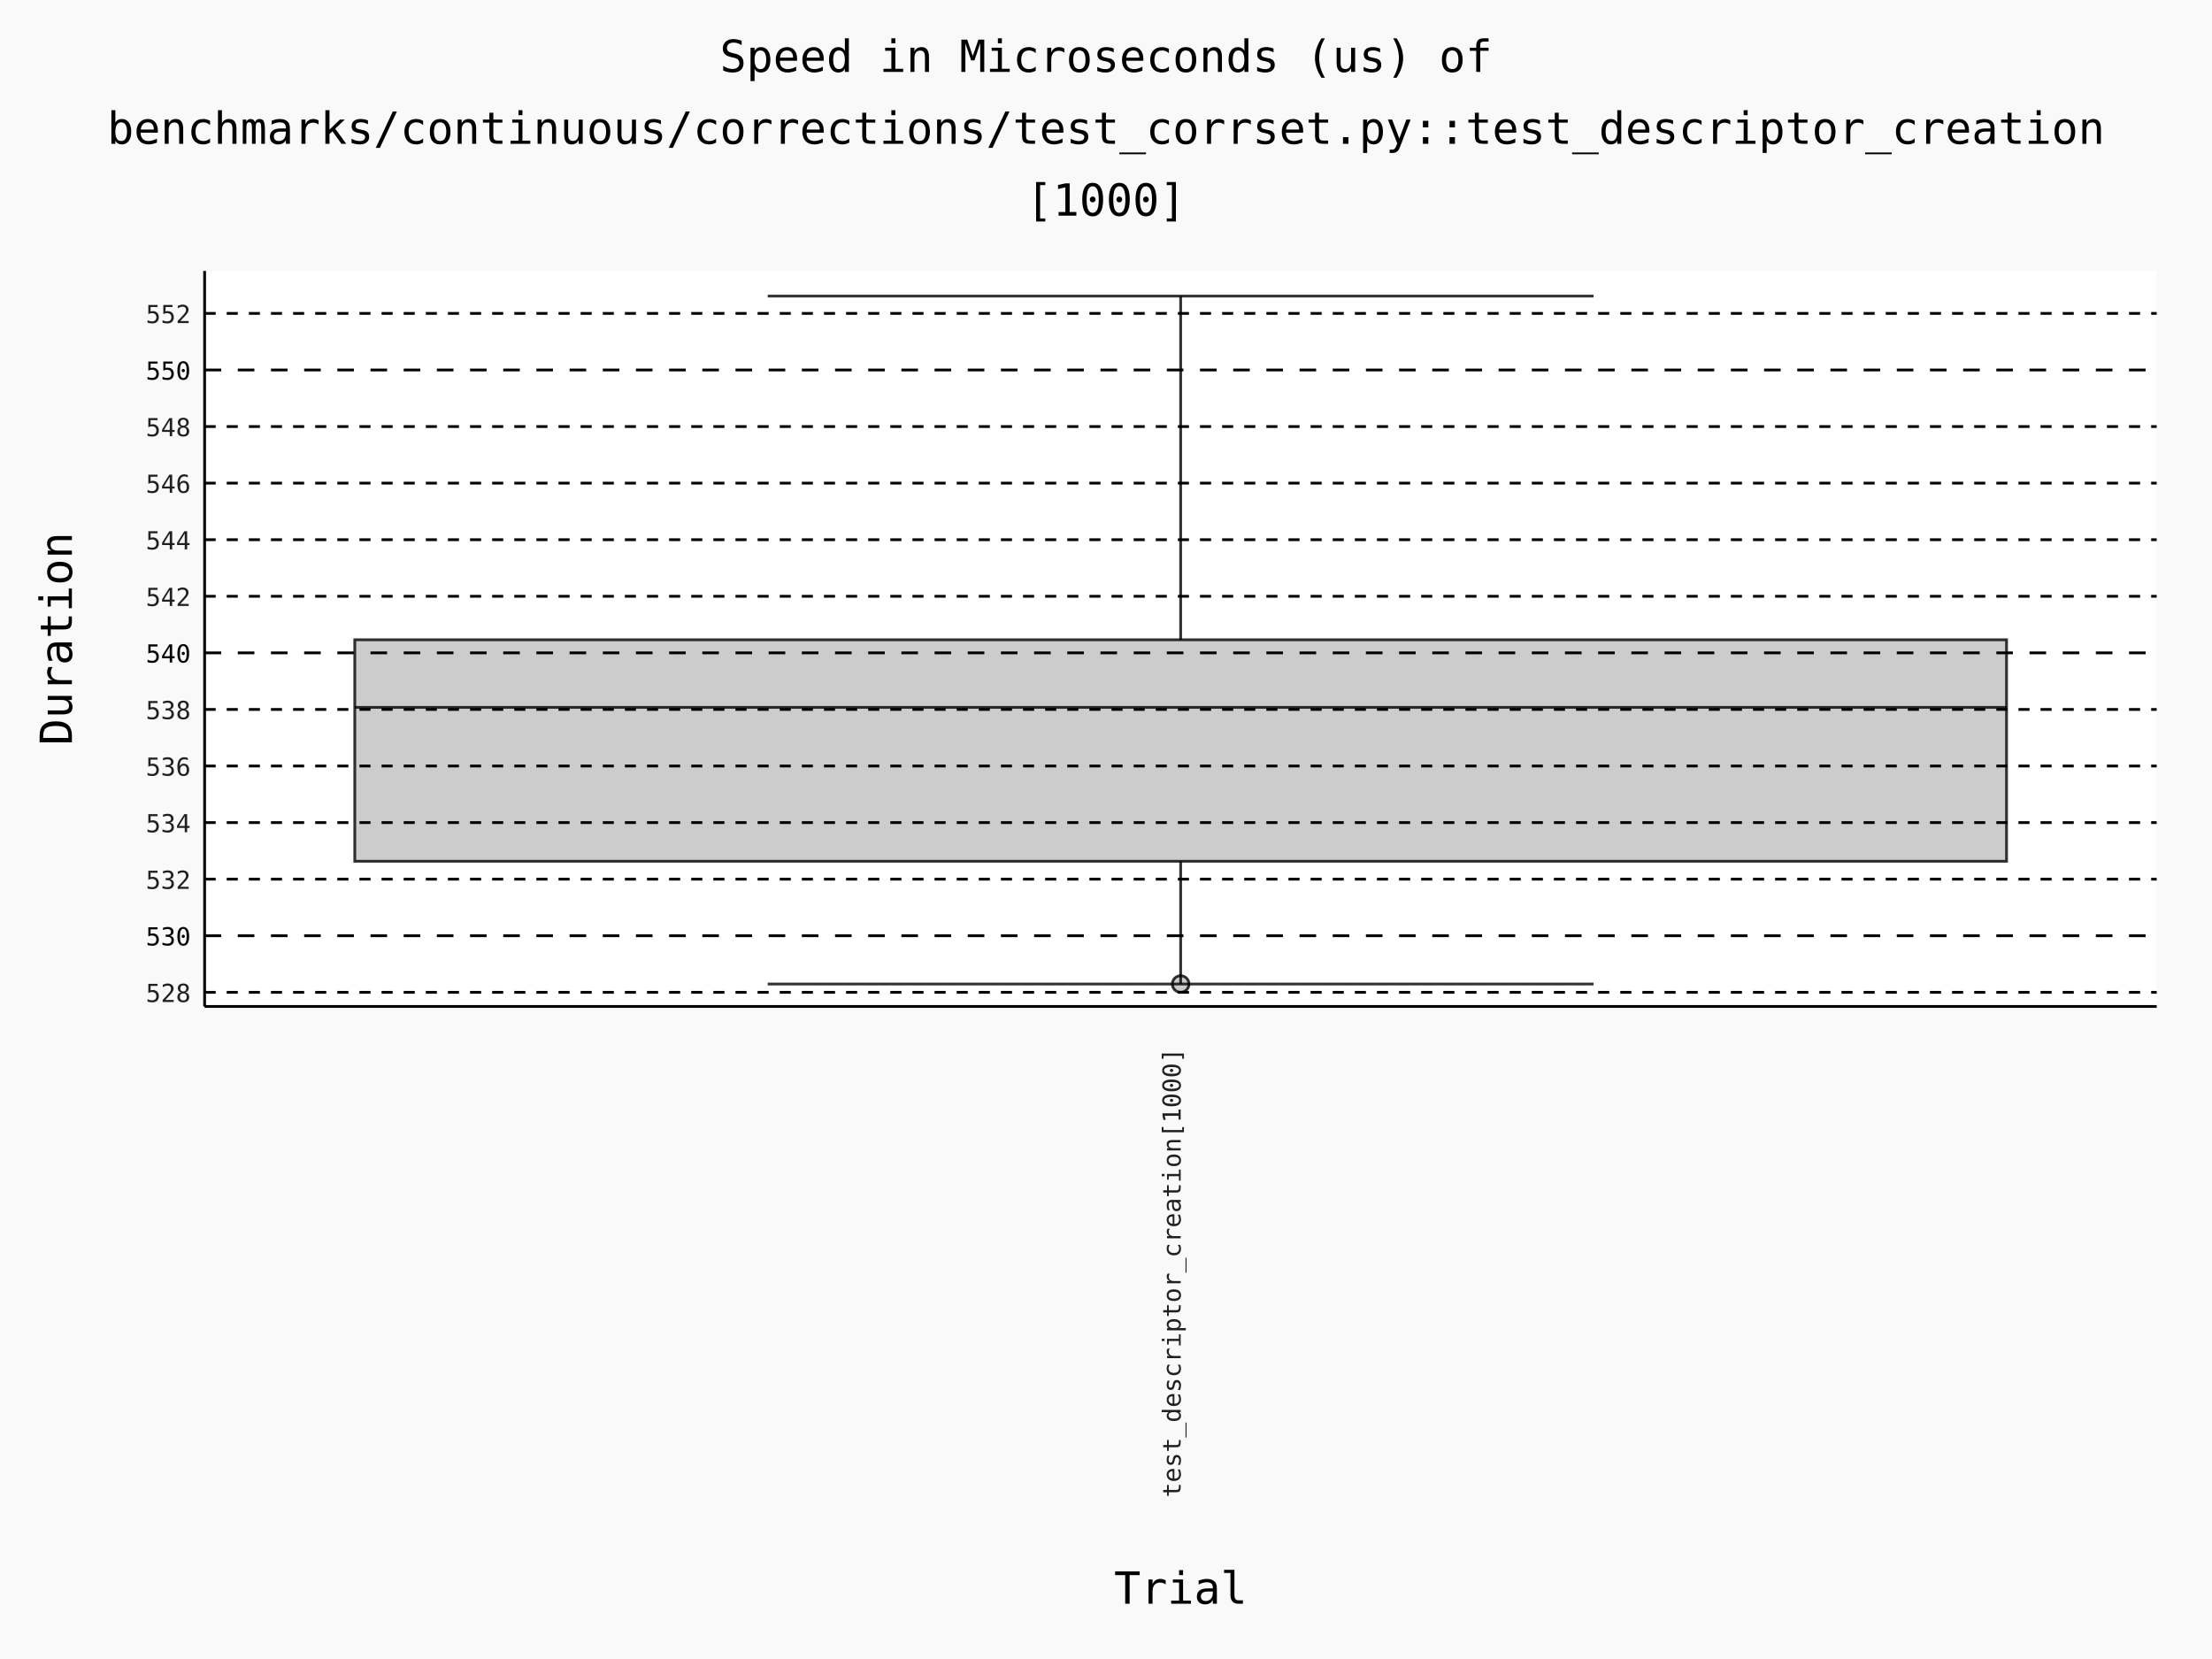
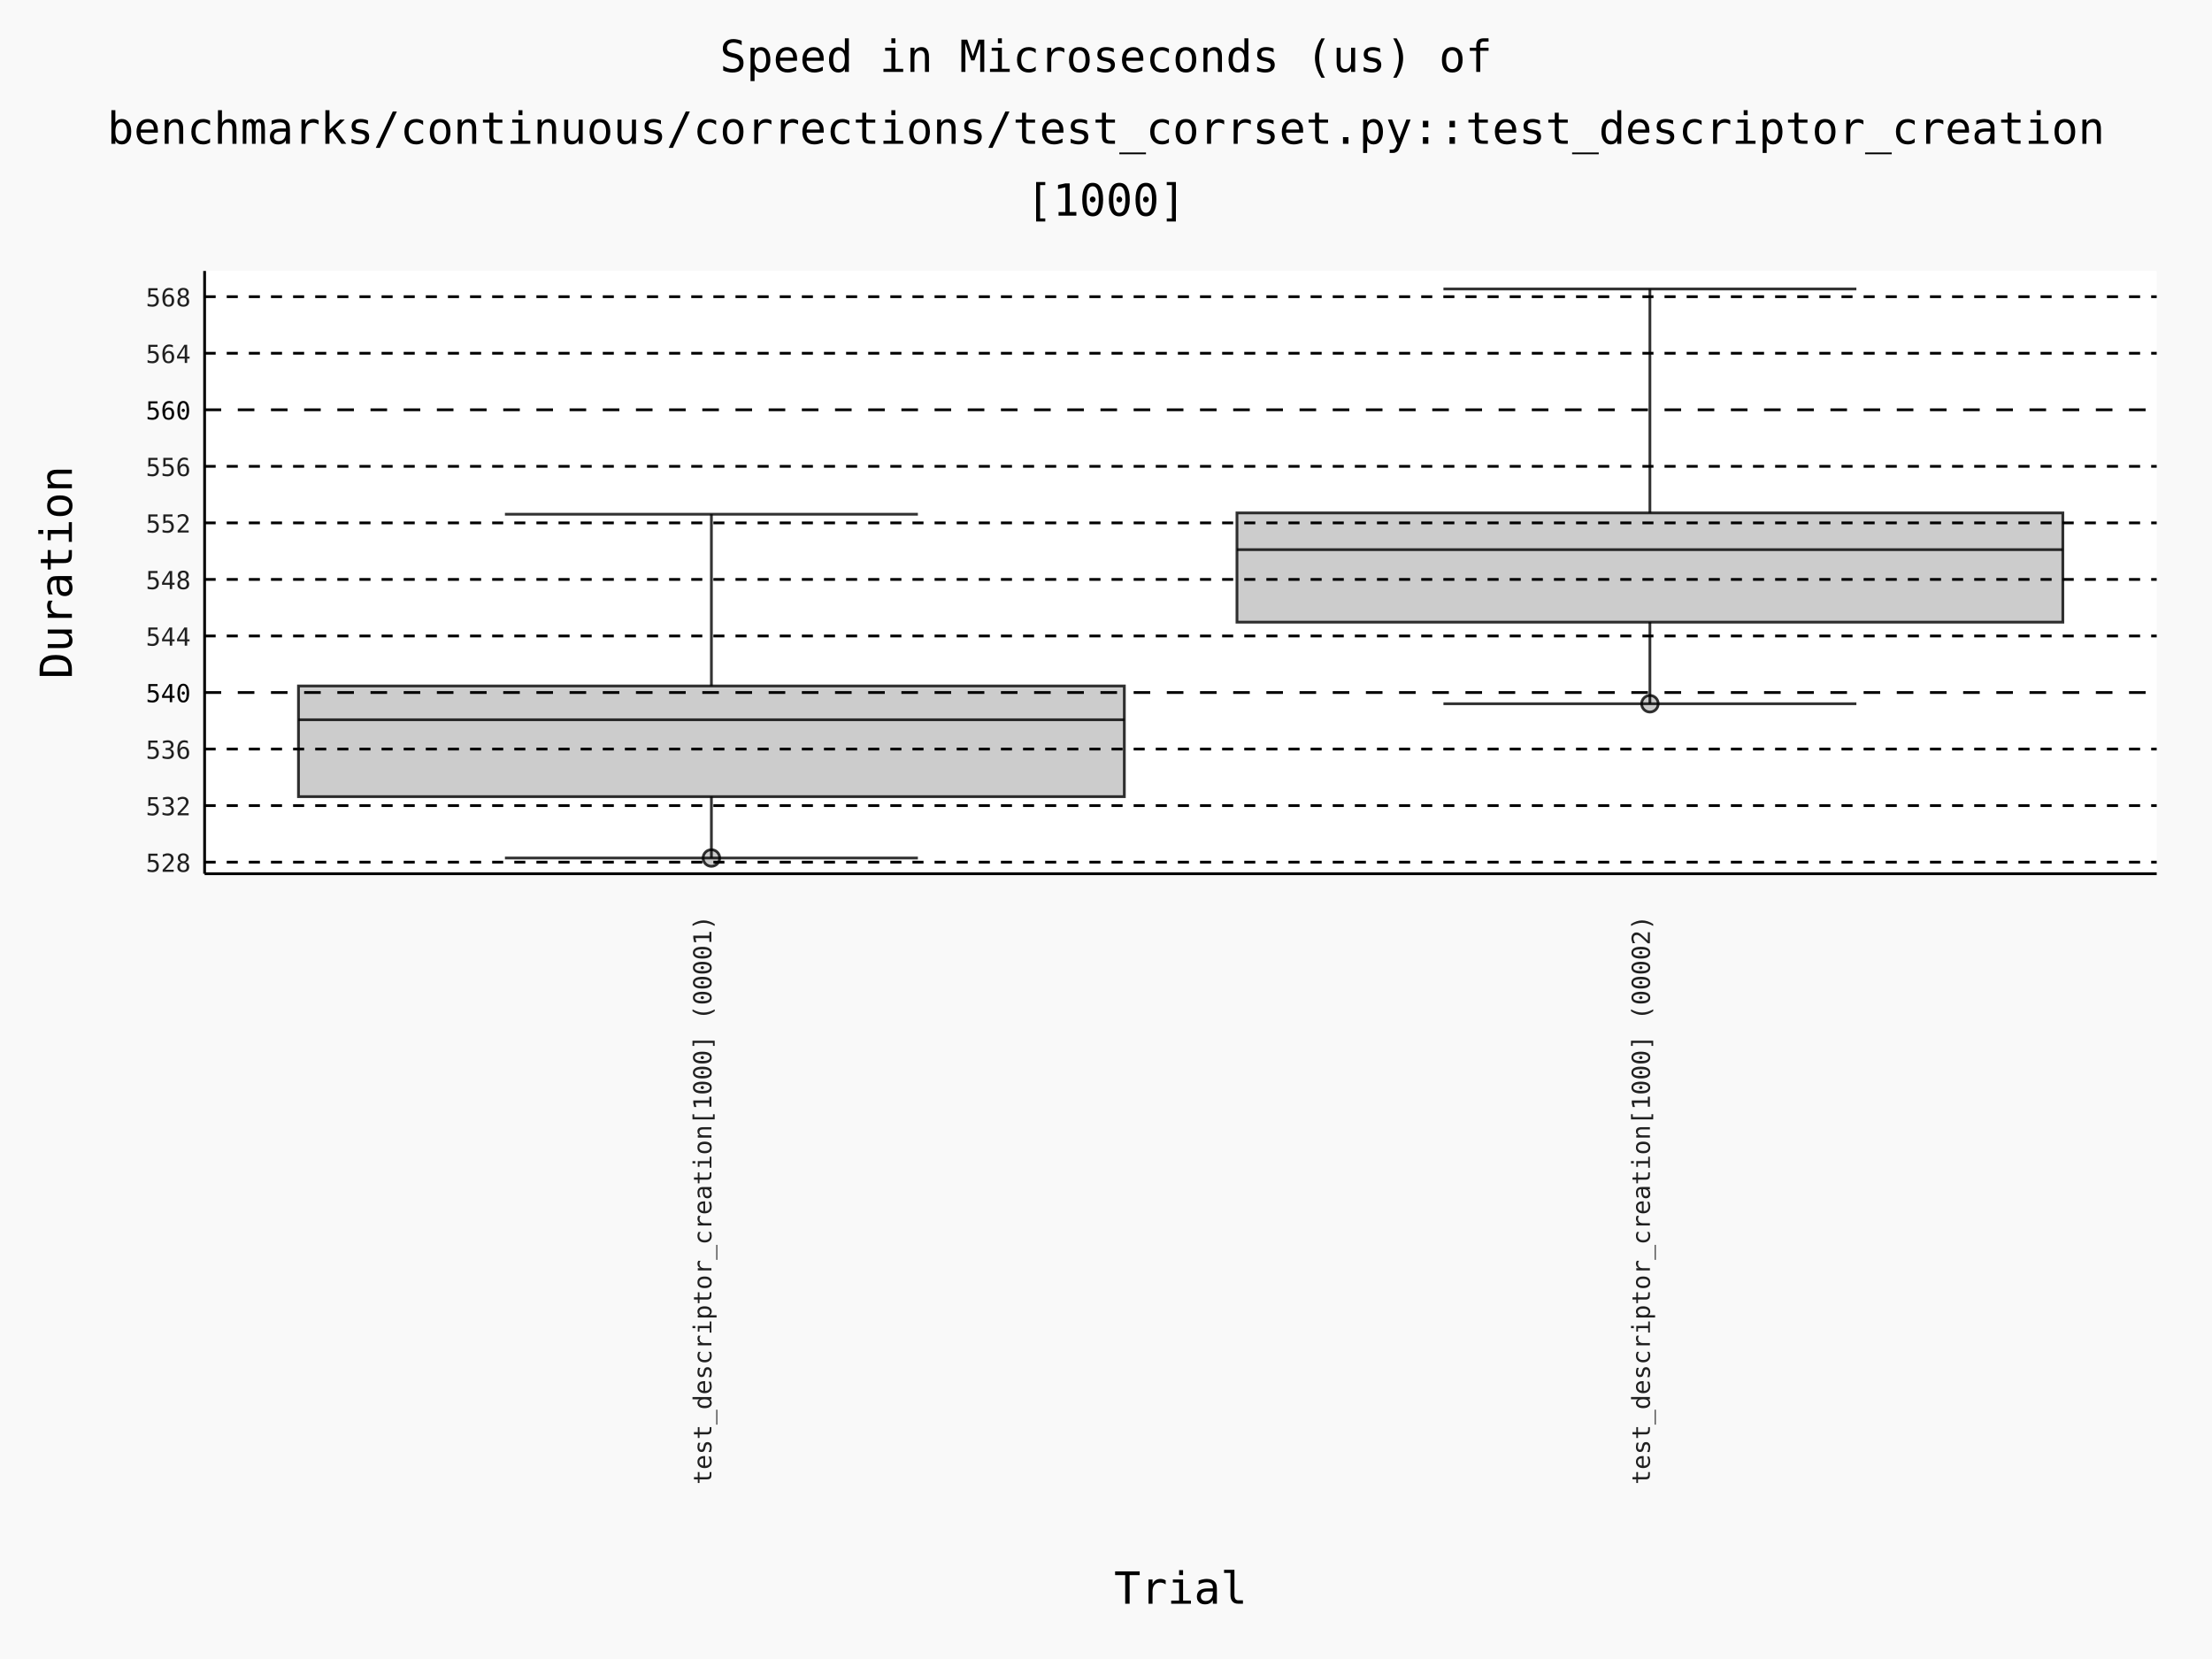
- <svg xmlns="http://www.w3.org/2000/svg" id="chart-bf900064-8ba8-4097-be8d-acf59141872b" class="pygal-chart" viewBox="0 0 800 600">
+ <svg xmlns="http://www.w3.org/2000/svg" id="chart-7286e9e5-baac-4978-a2ac-18923ef26b9c" class="pygal-chart" viewBox="0 0 800 600">
  <defs>
-     <style type="text/css">#chart-bf900064-8ba8-4097-be8d-acf59141872b{-webkit-user-select:none;-webkit-font-smoothing:antialiased;font-family:Consolas,"Deja Vu Sans Mono","Bitstream Vera Sans Mono","Courier New",monospace}#chart-bf900064-8ba8-4097-be8d-acf59141872b .title{font-family:Consolas,"Deja Vu Sans Mono","Bitstream Vera Sans Mono","Courier New",monospace;font-size:16px}#chart-bf900064-8ba8-4097-be8d-acf59141872b .legends .legend text{font-family:Consolas,"Deja Vu Sans Mono","Bitstream Vera Sans Mono","Courier New",monospace;font-size:14px}#chart-bf900064-8ba8-4097-be8d-acf59141872b .axis text{font-family:Consolas,"Deja Vu Sans Mono","Bitstream Vera Sans Mono","Courier New",monospace;font-size:10px}#chart-bf900064-8ba8-4097-be8d-acf59141872b .axis text.major{font-family:Consolas,"Deja Vu Sans Mono","Bitstream Vera Sans Mono","Courier New",monospace;font-size:10px}#chart-bf900064-8ba8-4097-be8d-acf59141872b .text-overlay text.value{font-family:Consolas,"Deja Vu Sans Mono","Bitstream Vera Sans Mono","Courier New",monospace;font-size:16px}#chart-bf900064-8ba8-4097-be8d-acf59141872b .text-overlay text.label{font-family:Consolas,"Deja Vu Sans Mono","Bitstream Vera Sans Mono","Courier New",monospace;font-size:10px}#chart-bf900064-8ba8-4097-be8d-acf59141872b .tooltip{font-family:Consolas,"Deja Vu Sans Mono","Bitstream Vera Sans Mono","Courier New",monospace;font-size:14px}#chart-bf900064-8ba8-4097-be8d-acf59141872b text.no_data{font-family:Consolas,"Deja Vu Sans Mono","Bitstream Vera Sans Mono","Courier New",monospace;font-size:64px}
- #chart-bf900064-8ba8-4097-be8d-acf59141872b{background-color:rgba(249,249,249,1)}#chart-bf900064-8ba8-4097-be8d-acf59141872b path,#chart-bf900064-8ba8-4097-be8d-acf59141872b line,#chart-bf900064-8ba8-4097-be8d-acf59141872b rect,#chart-bf900064-8ba8-4097-be8d-acf59141872b circle{-webkit-transition:150ms;-moz-transition:150ms;transition:150ms}#chart-bf900064-8ba8-4097-be8d-acf59141872b .graph &gt; .background{fill:rgba(249,249,249,1)}#chart-bf900064-8ba8-4097-be8d-acf59141872b .plot &gt; .background{fill:rgba(255,255,255,1)}#chart-bf900064-8ba8-4097-be8d-acf59141872b .graph{fill:rgba(0,0,0,.87)}#chart-bf900064-8ba8-4097-be8d-acf59141872b text.no_data{fill:rgba(0,0,0,1)}#chart-bf900064-8ba8-4097-be8d-acf59141872b .title{fill:rgba(0,0,0,1)}#chart-bf900064-8ba8-4097-be8d-acf59141872b .legends .legend text{fill:rgba(0,0,0,.87)}#chart-bf900064-8ba8-4097-be8d-acf59141872b .legends .legend:hover text{fill:rgba(0,0,0,1)}#chart-bf900064-8ba8-4097-be8d-acf59141872b .axis .line{stroke:rgba(0,0,0,1)}#chart-bf900064-8ba8-4097-be8d-acf59141872b .axis .guide.line{stroke:rgba(0,0,0,.54)}#chart-bf900064-8ba8-4097-be8d-acf59141872b .axis .major.line{stroke:rgba(0,0,0,.87)}#chart-bf900064-8ba8-4097-be8d-acf59141872b .axis text.major{fill:rgba(0,0,0,1)}#chart-bf900064-8ba8-4097-be8d-acf59141872b .axis.y .guides:hover .guide.line,#chart-bf900064-8ba8-4097-be8d-acf59141872b .line-graph .axis.x .guides:hover .guide.line,#chart-bf900064-8ba8-4097-be8d-acf59141872b .stackedline-graph .axis.x .guides:hover .guide.line,#chart-bf900064-8ba8-4097-be8d-acf59141872b .xy-graph .axis.x .guides:hover .guide.line{stroke:rgba(0,0,0,1)}#chart-bf900064-8ba8-4097-be8d-acf59141872b .axis .guides:hover text{fill:rgba(0,0,0,1)}#chart-bf900064-8ba8-4097-be8d-acf59141872b .reactive{fill-opacity:.7;stroke-opacity:.8;stroke-width:1}#chart-bf900064-8ba8-4097-be8d-acf59141872b .ci{stroke:rgba(0,0,0,.87)}#chart-bf900064-8ba8-4097-be8d-acf59141872b .reactive.active,#chart-bf900064-8ba8-4097-be8d-acf59141872b .active .reactive{fill-opacity:.8;stroke-opacity:.9;stroke-width:4}#chart-bf900064-8ba8-4097-be8d-acf59141872b .ci .reactive.active{stroke-width:1.5}#chart-bf900064-8ba8-4097-be8d-acf59141872b .series text{fill:rgba(0,0,0,1)}#chart-bf900064-8ba8-4097-be8d-acf59141872b .tooltip rect{fill:rgba(255,255,255,1);stroke:rgba(0,0,0,1);-webkit-transition:opacity 150ms;-moz-transition:opacity 150ms;transition:opacity 150ms}#chart-bf900064-8ba8-4097-be8d-acf59141872b .tooltip .label{fill:rgba(0,0,0,.87)}#chart-bf900064-8ba8-4097-be8d-acf59141872b .tooltip .label{fill:rgba(0,0,0,.87)}#chart-bf900064-8ba8-4097-be8d-acf59141872b .tooltip .legend{font-size:.8em;fill:rgba(0,0,0,.54)}#chart-bf900064-8ba8-4097-be8d-acf59141872b .tooltip .x_label{font-size:.6em;fill:rgba(0,0,0,1)}#chart-bf900064-8ba8-4097-be8d-acf59141872b .tooltip .xlink{font-size:.5em;text-decoration:underline}#chart-bf900064-8ba8-4097-be8d-acf59141872b .tooltip .value{font-size:1.5em}#chart-bf900064-8ba8-4097-be8d-acf59141872b .bound{font-size:.5em}#chart-bf900064-8ba8-4097-be8d-acf59141872b .max-value{font-size:.75em;fill:rgba(0,0,0,.54)}#chart-bf900064-8ba8-4097-be8d-acf59141872b .map-element{fill:rgba(255,255,255,1);stroke:rgba(0,0,0,.54) !important}#chart-bf900064-8ba8-4097-be8d-acf59141872b .map-element .reactive{fill-opacity:inherit;stroke-opacity:inherit}#chart-bf900064-8ba8-4097-be8d-acf59141872b .color-0,#chart-bf900064-8ba8-4097-be8d-acf59141872b .color-0 a:visited{stroke:#000000;fill:#000000}#chart-bf900064-8ba8-4097-be8d-acf59141872b .text-overlay .color-0 text{fill:white}
- #chart-bf900064-8ba8-4097-be8d-acf59141872b text.no_data{text-anchor:middle}#chart-bf900064-8ba8-4097-be8d-acf59141872b .guide.line{fill:none}#chart-bf900064-8ba8-4097-be8d-acf59141872b .centered{text-anchor:middle}#chart-bf900064-8ba8-4097-be8d-acf59141872b .title{text-anchor:middle}#chart-bf900064-8ba8-4097-be8d-acf59141872b .legends .legend text{fill-opacity:1}#chart-bf900064-8ba8-4097-be8d-acf59141872b .axis.x text{text-anchor:middle}#chart-bf900064-8ba8-4097-be8d-acf59141872b .axis.x:not(.web) text[transform]{text-anchor:start}#chart-bf900064-8ba8-4097-be8d-acf59141872b .axis.x:not(.web) text[transform].backwards{text-anchor:end}#chart-bf900064-8ba8-4097-be8d-acf59141872b .axis.y text{text-anchor:end}#chart-bf900064-8ba8-4097-be8d-acf59141872b .axis.y text[transform].backwards{text-anchor:start}#chart-bf900064-8ba8-4097-be8d-acf59141872b .axis.y2 text{text-anchor:start}#chart-bf900064-8ba8-4097-be8d-acf59141872b .axis.y2 text[transform].backwards{text-anchor:end}#chart-bf900064-8ba8-4097-be8d-acf59141872b .axis .guide.line{stroke-dasharray:4,4;stroke:black}#chart-bf900064-8ba8-4097-be8d-acf59141872b .axis .major.guide.line{stroke-dasharray:6,6;stroke:black}#chart-bf900064-8ba8-4097-be8d-acf59141872b .horizontal .axis.y .guide.line,#chart-bf900064-8ba8-4097-be8d-acf59141872b .horizontal .axis.y2 .guide.line,#chart-bf900064-8ba8-4097-be8d-acf59141872b .vertical .axis.x .guide.line{opacity:0}#chart-bf900064-8ba8-4097-be8d-acf59141872b .horizontal .axis.always_show .guide.line,#chart-bf900064-8ba8-4097-be8d-acf59141872b .vertical .axis.always_show .guide.line{opacity:1 !important}#chart-bf900064-8ba8-4097-be8d-acf59141872b .axis.y .guides:hover .guide.line,#chart-bf900064-8ba8-4097-be8d-acf59141872b .axis.y2 .guides:hover .guide.line,#chart-bf900064-8ba8-4097-be8d-acf59141872b .axis.x .guides:hover .guide.line{opacity:1}#chart-bf900064-8ba8-4097-be8d-acf59141872b .axis .guides:hover text{opacity:1}#chart-bf900064-8ba8-4097-be8d-acf59141872b .nofill{fill:none}#chart-bf900064-8ba8-4097-be8d-acf59141872b .subtle-fill{fill-opacity:.2}#chart-bf900064-8ba8-4097-be8d-acf59141872b .dot{stroke-width:1px;fill-opacity:1;stroke-opacity:1}#chart-bf900064-8ba8-4097-be8d-acf59141872b .dot.active{stroke-width:5px}#chart-bf900064-8ba8-4097-be8d-acf59141872b .dot.negative{fill:transparent}#chart-bf900064-8ba8-4097-be8d-acf59141872b text,#chart-bf900064-8ba8-4097-be8d-acf59141872b tspan{stroke:none !important}#chart-bf900064-8ba8-4097-be8d-acf59141872b .series text.active{opacity:1}#chart-bf900064-8ba8-4097-be8d-acf59141872b .tooltip rect{fill-opacity:.95;stroke-width:.5}#chart-bf900064-8ba8-4097-be8d-acf59141872b .tooltip text{fill-opacity:1}#chart-bf900064-8ba8-4097-be8d-acf59141872b .showable{visibility:hidden}#chart-bf900064-8ba8-4097-be8d-acf59141872b .showable.shown{visibility:visible}#chart-bf900064-8ba8-4097-be8d-acf59141872b .gauge-background{fill:rgba(229,229,229,1);stroke:none}#chart-bf900064-8ba8-4097-be8d-acf59141872b .bg-lines{stroke:rgba(249,249,249,1);stroke-width:2px}
+     <style type="text/css">#chart-7286e9e5-baac-4978-a2ac-18923ef26b9c{-webkit-user-select:none;-webkit-font-smoothing:antialiased;font-family:Consolas,"Deja Vu Sans Mono","Bitstream Vera Sans Mono","Courier New",monospace}#chart-7286e9e5-baac-4978-a2ac-18923ef26b9c .title{font-family:Consolas,"Deja Vu Sans Mono","Bitstream Vera Sans Mono","Courier New",monospace;font-size:16px}#chart-7286e9e5-baac-4978-a2ac-18923ef26b9c .legends .legend text{font-family:Consolas,"Deja Vu Sans Mono","Bitstream Vera Sans Mono","Courier New",monospace;font-size:14px}#chart-7286e9e5-baac-4978-a2ac-18923ef26b9c .axis text{font-family:Consolas,"Deja Vu Sans Mono","Bitstream Vera Sans Mono","Courier New",monospace;font-size:10px}#chart-7286e9e5-baac-4978-a2ac-18923ef26b9c .axis text.major{font-family:Consolas,"Deja Vu Sans Mono","Bitstream Vera Sans Mono","Courier New",monospace;font-size:10px}#chart-7286e9e5-baac-4978-a2ac-18923ef26b9c .text-overlay text.value{font-family:Consolas,"Deja Vu Sans Mono","Bitstream Vera Sans Mono","Courier New",monospace;font-size:16px}#chart-7286e9e5-baac-4978-a2ac-18923ef26b9c .text-overlay text.label{font-family:Consolas,"Deja Vu Sans Mono","Bitstream Vera Sans Mono","Courier New",monospace;font-size:10px}#chart-7286e9e5-baac-4978-a2ac-18923ef26b9c .tooltip{font-family:Consolas,"Deja Vu Sans Mono","Bitstream Vera Sans Mono","Courier New",monospace;font-size:14px}#chart-7286e9e5-baac-4978-a2ac-18923ef26b9c text.no_data{font-family:Consolas,"Deja Vu Sans Mono","Bitstream Vera Sans Mono","Courier New",monospace;font-size:64px}
+ #chart-7286e9e5-baac-4978-a2ac-18923ef26b9c{background-color:rgba(249,249,249,1)}#chart-7286e9e5-baac-4978-a2ac-18923ef26b9c path,#chart-7286e9e5-baac-4978-a2ac-18923ef26b9c line,#chart-7286e9e5-baac-4978-a2ac-18923ef26b9c rect,#chart-7286e9e5-baac-4978-a2ac-18923ef26b9c circle{-webkit-transition:150ms;-moz-transition:150ms;transition:150ms}#chart-7286e9e5-baac-4978-a2ac-18923ef26b9c .graph &gt; .background{fill:rgba(249,249,249,1)}#chart-7286e9e5-baac-4978-a2ac-18923ef26b9c .plot &gt; .background{fill:rgba(255,255,255,1)}#chart-7286e9e5-baac-4978-a2ac-18923ef26b9c .graph{fill:rgba(0,0,0,.87)}#chart-7286e9e5-baac-4978-a2ac-18923ef26b9c text.no_data{fill:rgba(0,0,0,1)}#chart-7286e9e5-baac-4978-a2ac-18923ef26b9c .title{fill:rgba(0,0,0,1)}#chart-7286e9e5-baac-4978-a2ac-18923ef26b9c .legends .legend text{fill:rgba(0,0,0,.87)}#chart-7286e9e5-baac-4978-a2ac-18923ef26b9c .legends .legend:hover text{fill:rgba(0,0,0,1)}#chart-7286e9e5-baac-4978-a2ac-18923ef26b9c .axis .line{stroke:rgba(0,0,0,1)}#chart-7286e9e5-baac-4978-a2ac-18923ef26b9c .axis .guide.line{stroke:rgba(0,0,0,.54)}#chart-7286e9e5-baac-4978-a2ac-18923ef26b9c .axis .major.line{stroke:rgba(0,0,0,.87)}#chart-7286e9e5-baac-4978-a2ac-18923ef26b9c .axis text.major{fill:rgba(0,0,0,1)}#chart-7286e9e5-baac-4978-a2ac-18923ef26b9c .axis.y .guides:hover .guide.line,#chart-7286e9e5-baac-4978-a2ac-18923ef26b9c .line-graph .axis.x .guides:hover .guide.line,#chart-7286e9e5-baac-4978-a2ac-18923ef26b9c .stackedline-graph .axis.x .guides:hover .guide.line,#chart-7286e9e5-baac-4978-a2ac-18923ef26b9c .xy-graph .axis.x .guides:hover .guide.line{stroke:rgba(0,0,0,1)}#chart-7286e9e5-baac-4978-a2ac-18923ef26b9c .axis .guides:hover text{fill:rgba(0,0,0,1)}#chart-7286e9e5-baac-4978-a2ac-18923ef26b9c .reactive{fill-opacity:.7;stroke-opacity:.8;stroke-width:1}#chart-7286e9e5-baac-4978-a2ac-18923ef26b9c .ci{stroke:rgba(0,0,0,.87)}#chart-7286e9e5-baac-4978-a2ac-18923ef26b9c .reactive.active,#chart-7286e9e5-baac-4978-a2ac-18923ef26b9c .active .reactive{fill-opacity:.8;stroke-opacity:.9;stroke-width:4}#chart-7286e9e5-baac-4978-a2ac-18923ef26b9c .ci .reactive.active{stroke-width:1.5}#chart-7286e9e5-baac-4978-a2ac-18923ef26b9c .series text{fill:rgba(0,0,0,1)}#chart-7286e9e5-baac-4978-a2ac-18923ef26b9c .tooltip rect{fill:rgba(255,255,255,1);stroke:rgba(0,0,0,1);-webkit-transition:opacity 150ms;-moz-transition:opacity 150ms;transition:opacity 150ms}#chart-7286e9e5-baac-4978-a2ac-18923ef26b9c .tooltip .label{fill:rgba(0,0,0,.87)}#chart-7286e9e5-baac-4978-a2ac-18923ef26b9c .tooltip .label{fill:rgba(0,0,0,.87)}#chart-7286e9e5-baac-4978-a2ac-18923ef26b9c .tooltip .legend{font-size:.8em;fill:rgba(0,0,0,.54)}#chart-7286e9e5-baac-4978-a2ac-18923ef26b9c .tooltip .x_label{font-size:.6em;fill:rgba(0,0,0,1)}#chart-7286e9e5-baac-4978-a2ac-18923ef26b9c .tooltip .xlink{font-size:.5em;text-decoration:underline}#chart-7286e9e5-baac-4978-a2ac-18923ef26b9c .tooltip .value{font-size:1.5em}#chart-7286e9e5-baac-4978-a2ac-18923ef26b9c .bound{font-size:.5em}#chart-7286e9e5-baac-4978-a2ac-18923ef26b9c .max-value{font-size:.75em;fill:rgba(0,0,0,.54)}#chart-7286e9e5-baac-4978-a2ac-18923ef26b9c .map-element{fill:rgba(255,255,255,1);stroke:rgba(0,0,0,.54) !important}#chart-7286e9e5-baac-4978-a2ac-18923ef26b9c .map-element .reactive{fill-opacity:inherit;stroke-opacity:inherit}#chart-7286e9e5-baac-4978-a2ac-18923ef26b9c .color-0,#chart-7286e9e5-baac-4978-a2ac-18923ef26b9c .color-0 a:visited{stroke:#000000;fill:#000000}#chart-7286e9e5-baac-4978-a2ac-18923ef26b9c .color-1,#chart-7286e9e5-baac-4978-a2ac-18923ef26b9c .color-1 a:visited{stroke:#000000;fill:#000000}#chart-7286e9e5-baac-4978-a2ac-18923ef26b9c .text-overlay .color-0 text{fill:white}#chart-7286e9e5-baac-4978-a2ac-18923ef26b9c .text-overlay .color-1 text{fill:white}
+ #chart-7286e9e5-baac-4978-a2ac-18923ef26b9c text.no_data{text-anchor:middle}#chart-7286e9e5-baac-4978-a2ac-18923ef26b9c .guide.line{fill:none}#chart-7286e9e5-baac-4978-a2ac-18923ef26b9c .centered{text-anchor:middle}#chart-7286e9e5-baac-4978-a2ac-18923ef26b9c .title{text-anchor:middle}#chart-7286e9e5-baac-4978-a2ac-18923ef26b9c .legends .legend text{fill-opacity:1}#chart-7286e9e5-baac-4978-a2ac-18923ef26b9c .axis.x text{text-anchor:middle}#chart-7286e9e5-baac-4978-a2ac-18923ef26b9c .axis.x:not(.web) text[transform]{text-anchor:start}#chart-7286e9e5-baac-4978-a2ac-18923ef26b9c .axis.x:not(.web) text[transform].backwards{text-anchor:end}#chart-7286e9e5-baac-4978-a2ac-18923ef26b9c .axis.y text{text-anchor:end}#chart-7286e9e5-baac-4978-a2ac-18923ef26b9c .axis.y text[transform].backwards{text-anchor:start}#chart-7286e9e5-baac-4978-a2ac-18923ef26b9c .axis.y2 text{text-anchor:start}#chart-7286e9e5-baac-4978-a2ac-18923ef26b9c .axis.y2 text[transform].backwards{text-anchor:end}#chart-7286e9e5-baac-4978-a2ac-18923ef26b9c .axis .guide.line{stroke-dasharray:4,4;stroke:black}#chart-7286e9e5-baac-4978-a2ac-18923ef26b9c .axis .major.guide.line{stroke-dasharray:6,6;stroke:black}#chart-7286e9e5-baac-4978-a2ac-18923ef26b9c .horizontal .axis.y .guide.line,#chart-7286e9e5-baac-4978-a2ac-18923ef26b9c .horizontal .axis.y2 .guide.line,#chart-7286e9e5-baac-4978-a2ac-18923ef26b9c .vertical .axis.x .guide.line{opacity:0}#chart-7286e9e5-baac-4978-a2ac-18923ef26b9c .horizontal .axis.always_show .guide.line,#chart-7286e9e5-baac-4978-a2ac-18923ef26b9c .vertical .axis.always_show .guide.line{opacity:1 !important}#chart-7286e9e5-baac-4978-a2ac-18923ef26b9c .axis.y .guides:hover .guide.line,#chart-7286e9e5-baac-4978-a2ac-18923ef26b9c .axis.y2 .guides:hover .guide.line,#chart-7286e9e5-baac-4978-a2ac-18923ef26b9c .axis.x .guides:hover .guide.line{opacity:1}#chart-7286e9e5-baac-4978-a2ac-18923ef26b9c .axis .guides:hover text{opacity:1}#chart-7286e9e5-baac-4978-a2ac-18923ef26b9c .nofill{fill:none}#chart-7286e9e5-baac-4978-a2ac-18923ef26b9c .subtle-fill{fill-opacity:.2}#chart-7286e9e5-baac-4978-a2ac-18923ef26b9c .dot{stroke-width:1px;fill-opacity:1;stroke-opacity:1}#chart-7286e9e5-baac-4978-a2ac-18923ef26b9c .dot.active{stroke-width:5px}#chart-7286e9e5-baac-4978-a2ac-18923ef26b9c .dot.negative{fill:transparent}#chart-7286e9e5-baac-4978-a2ac-18923ef26b9c text,#chart-7286e9e5-baac-4978-a2ac-18923ef26b9c tspan{stroke:none !important}#chart-7286e9e5-baac-4978-a2ac-18923ef26b9c .series text.active{opacity:1}#chart-7286e9e5-baac-4978-a2ac-18923ef26b9c .tooltip rect{fill-opacity:.95;stroke-width:.5}#chart-7286e9e5-baac-4978-a2ac-18923ef26b9c .tooltip text{fill-opacity:1}#chart-7286e9e5-baac-4978-a2ac-18923ef26b9c .showable{visibility:hidden}#chart-7286e9e5-baac-4978-a2ac-18923ef26b9c .showable.shown{visibility:visible}#chart-7286e9e5-baac-4978-a2ac-18923ef26b9c .gauge-background{fill:rgba(229,229,229,1);stroke:none}#chart-7286e9e5-baac-4978-a2ac-18923ef26b9c .bg-lines{stroke:rgba(249,249,249,1);stroke-width:2px}
.tooltip .value{font-size:1em !important}.axis text{font-size:9px !important}</style>
  </defs>
  <g class="graph custombox-graph vertical">
    <rect x="0" y="0" width="800" height="600" class="background" />
    <g transform="translate(74, 98)" class="plot">
-       <rect x="0" y="0" width="706.0" height="266.0" class="background" />
+       <rect x="0" y="0" width="706.0" height="218.0" class="background" />
      <g class="axis y always_show">
-         <path d="M0 266 h706" class="line" />
+         <path d="M0 218 h706" class="line" />
        <g class="guides">
-           <path d="M0 260.885 h706" class="guide line" />
-           <text x="-5" y="264.385" class="">528</text>
+           <path d="M0 213.808 h706" class="guide line" />
+           <text x="-5" y="217.308" class="">528</text>
        </g>
        <g class="guides">
-           <path d="M0 240.423 h706" class="major guide line" />
-           <text x="-5" y="243.923" class="major">530</text>
+           <path d="M0 193.357 h706" class="guide line" />
+           <text x="-5" y="196.857" class="">532</text>
        </g>
        <g class="guides">
-           <path d="M0 219.962 h706" class="guide line" />
-           <text x="-5" y="223.462" class="">532</text>
+           <path d="M0 172.907 h706" class="guide line" />
+           <text x="-5" y="176.407" class="">536</text>
        </g>
        <g class="guides">
-           <path d="M0 199.5 h706" class="guide line" />
-           <text x="-5" y="203.0" class="">534</text>
+           <path d="M0 152.457 h706" class="major guide line" />
+           <text x="-5" y="155.957" class="major">540</text>
        </g>
        <g class="guides">
-           <path d="M0 179.038 h706" class="guide line" />
-           <text x="-5" y="182.538" class="">536</text>
+           <path d="M0 132.007 h706" class="guide line" />
+           <text x="-5" y="135.507" class="">544</text>
        </g>
        <g class="guides">
-           <path d="M0 158.577 h706" class="guide line" />
-           <text x="-5" y="162.077" class="">538</text>
+           <path d="M0 111.556 h706" class="guide line" />
+           <text x="-5" y="115.056" class="">548</text>
        </g>
        <g class="guides">
-           <path d="M0 138.115 h706" class="major guide line" />
-           <text x="-5" y="141.615" class="major">540</text>
+           <path d="M0 91.106 h706" class="guide line" />
+           <text x="-5" y="94.606" class="">552</text>
        </g>
        <g class="guides">
-           <path d="M0 117.654 h706" class="guide line" />
-           <text x="-5" y="121.154" class="">542</text>
+           <path d="M0 70.656 h706" class="guide line" />
+           <text x="-5" y="74.156" class="">556</text>
        </g>
        <g class="guides">
-           <path d="M0 97.192 h706" class="guide line" />
-           <text x="-5" y="100.692" class="">544</text>
+           <path d="M0 50.205 h706" class="major guide line" />
+           <text x="-5" y="53.705" class="major">560</text>
        </g>
        <g class="guides">
-           <path d="M0 76.731 h706" class="guide line" />
-           <text x="-5" y="80.231" class="">546</text>
+           <path d="M0 29.755 h706" class="guide line" />
+           <text x="-5" y="33.255" class="">564</text>
        </g>
        <g class="guides">
-           <path d="M0 56.269 h706" class="guide line" />
-           <text x="-5" y="59.769" class="">548</text>
-         </g>
-         <g class="guides">
-           <path d="M0 35.808 h706" class="major guide line" />
-           <text x="-5" y="39.308" class="major">550</text>
-         </g>
-         <g class="guides">
-           <path d="M0 15.346 h706" class="guide line" />
-           <text x="-5" y="18.846" class="">552</text>
+           <path d="M0 9.305 h706" class="guide line" />
+           <text x="-5" y="12.805" class="">568</text>
        </g>
      </g>
      <g class="axis x">
-         <path d="M0 0 v266" class="line" />
+         <path d="M0 0 v218" class="line" />
        <g class="guides">
-           <path d="M353 0 v266" class="guide line" />
-           <text x="353.0" y="281.0" class="backwards" transform="rotate(270 353 281)">test_descriptor_creation[1000]</text>
+           <path d="M183.288 0 v218" class="guide line" />
+           <text x="183.288" y="233.0" class="backwards" transform="rotate(270 183.2885 233)">test_descriptor_creation[1000] (00001)</text>
+         </g>
+         <g class="guides">
+           <path d="M522.712 0 v218" class="guide line" />
+           <text x="522.712" y="233.0" class="backwards" transform="rotate(270 522.7115 233)">test_descriptor_creation[1000] (00002)</text>
        </g>
      </g>
      <g class="series serie-0 color-0">
        <g class="boxes">
          <g class="box">
-             <path stroke-width="3" d="M203.654 257.887 L502.346 257.887" class="reactive tooltip-trigger" />
-             <path stroke-width="3" d="M54.308 157.83 L651.692 157.83" class="reactive tooltip-trigger" />
-             <path stroke-width="3" d="M203.654 9.085 L502.346 9.085" class="reactive tooltip-trigger" />
-             <path stroke-width="2" d="M353 257.887 L353 213.485" class="reactive tooltip-trigger" />
-             <path stroke-width="2" d="M353 9.085 L353 133.379" class="reactive tooltip-trigger" />
-             <rect x="54.308" y="133.379" height="80.107" width="597.385" class="subtle-fill reactive tooltip-trigger" />
-             <circle cx="353.0" cy="257.887" r="3" class="subtle-fill reactive tooltip-trigger" />
-             <circle cx="353.0" cy="-9598.395" r="3" class="subtle-fill reactive tooltip-trigger" />
+             <path stroke-width="3" d="M108.615 212.31 L257.962 212.31" class="reactive tooltip-trigger" />
+             <path stroke-width="3" d="M33.942 162.309 L332.635 162.309" class="reactive tooltip-trigger" />
+             <path stroke-width="3" d="M108.615 87.977 L257.962 87.977" class="reactive tooltip-trigger" />
+             <path stroke-width="2" d="M183.288 212.31 L183.288 190.121" class="reactive tooltip-trigger" />
+             <path stroke-width="2" d="M183.288 87.977 L183.288 150.09" class="reactive tooltip-trigger" />
+             <rect x="33.942" y="150.09" height="40.031" width="298.692" class="subtle-fill reactive tooltip-trigger" />
+             <circle cx="183.288" cy="212.31" r="3" class="subtle-fill reactive tooltip-trigger" />
+             <circle cx="183.288" cy="-4713.12" r="3" class="subtle-fill reactive tooltip-trigger" />
+           </g>
+         </g>
+       </g>
+       <g class="series serie-1 color-1">
+         <g class="boxes">
+           <g class="box">
+             <path stroke-width="3" d="M448.038 156.521 L597.385 156.521" class="reactive tooltip-trigger" />
+             <path stroke-width="3" d="M373.365 100.789 L672.058 100.789" class="reactive tooltip-trigger" />
+             <path stroke-width="3" d="M448.038 6.513 L597.385 6.513" class="reactive tooltip-trigger" />
+             <path stroke-width="2" d="M522.712 156.521 L522.712 127.017" class="reactive tooltip-trigger" />
+             <path stroke-width="2" d="M522.712 6.513 L522.712 87.497" class="reactive tooltip-trigger" />
+             <rect x="373.365" y="87.497" height="39.52" width="298.692" class="subtle-fill reactive tooltip-trigger" />
+             <circle cx="522.712" cy="156.521" r="3" class="subtle-fill reactive tooltip-trigger" />
+             <circle cx="522.712" cy="-1061.083" r="3" class="subtle-fill reactive tooltip-trigger" />
          </g>
        </g>
      </g>
    </g>
    <g class="titles">
      <text x="400.0" y="26" class="title plot_title">Speed in Microseconds (us) of</text>
      <text x="400.0" y="52" class="title plot_title">benchmarks/continuous/corrections/test_corrset.py::test_descriptor_creation</text>
      <text x="400.0" y="78" class="title plot_title">[1000]</text>
      <text x="427.0" y="580.0" class="title">Trial</text>
-       <text x="0" y="257.0" class="title" transform="rotate(-90 0 231)">Duration</text>
+       <text x="0" y="233.0" class="title" transform="rotate(-90 0 207)">Duration</text>
    </g>
    <g transform="translate(74, 98)" class="plot overlay">
      <g class="series serie-0 color-0" />
+       <g class="series serie-1 color-1" />
    </g>
    <g transform="translate(74, 98)" class="plot text-overlay">
      <g class="series serie-0 color-0" />
+       <g class="series serie-1 color-1" />
    </g>
    <g transform="translate(74, 98)" class="plot tooltip-overlay">
      <g transform="translate(0 0)" style="opacity: 0" class="tooltip">
        <rect rx="0" ry="0" width="0" height="0" class="tooltip-box" />
        <g class="text" />
      </g>
    </g>
  </g>
</svg>
